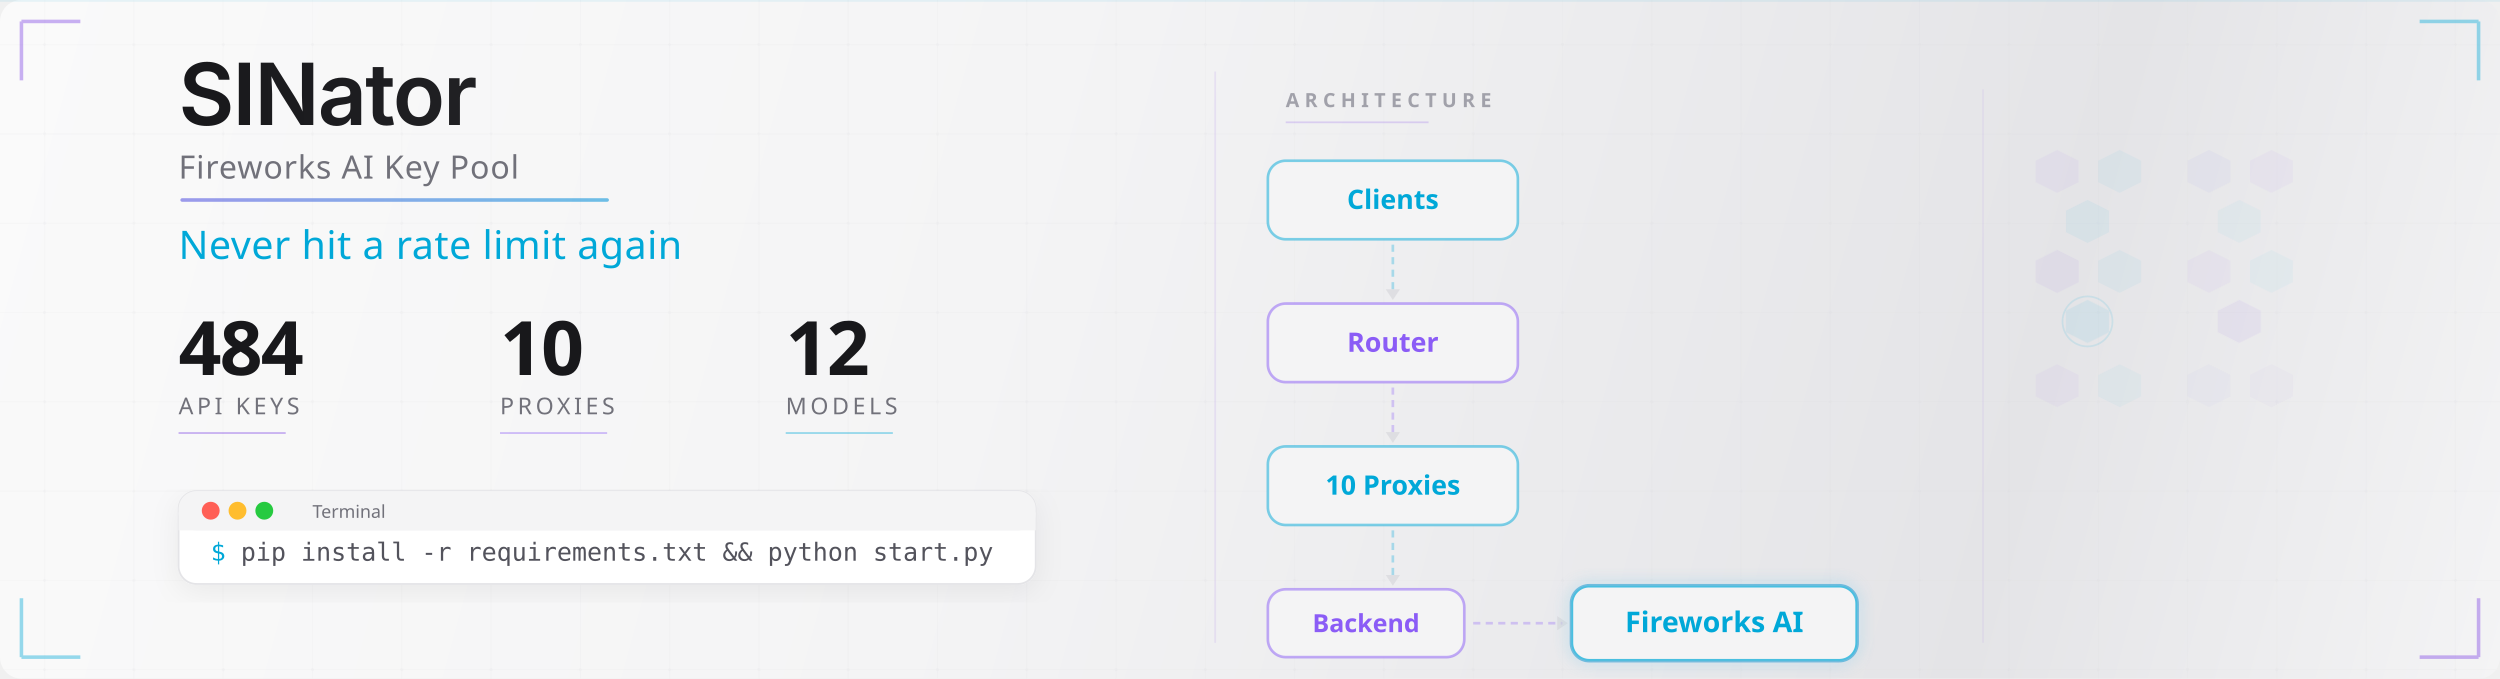
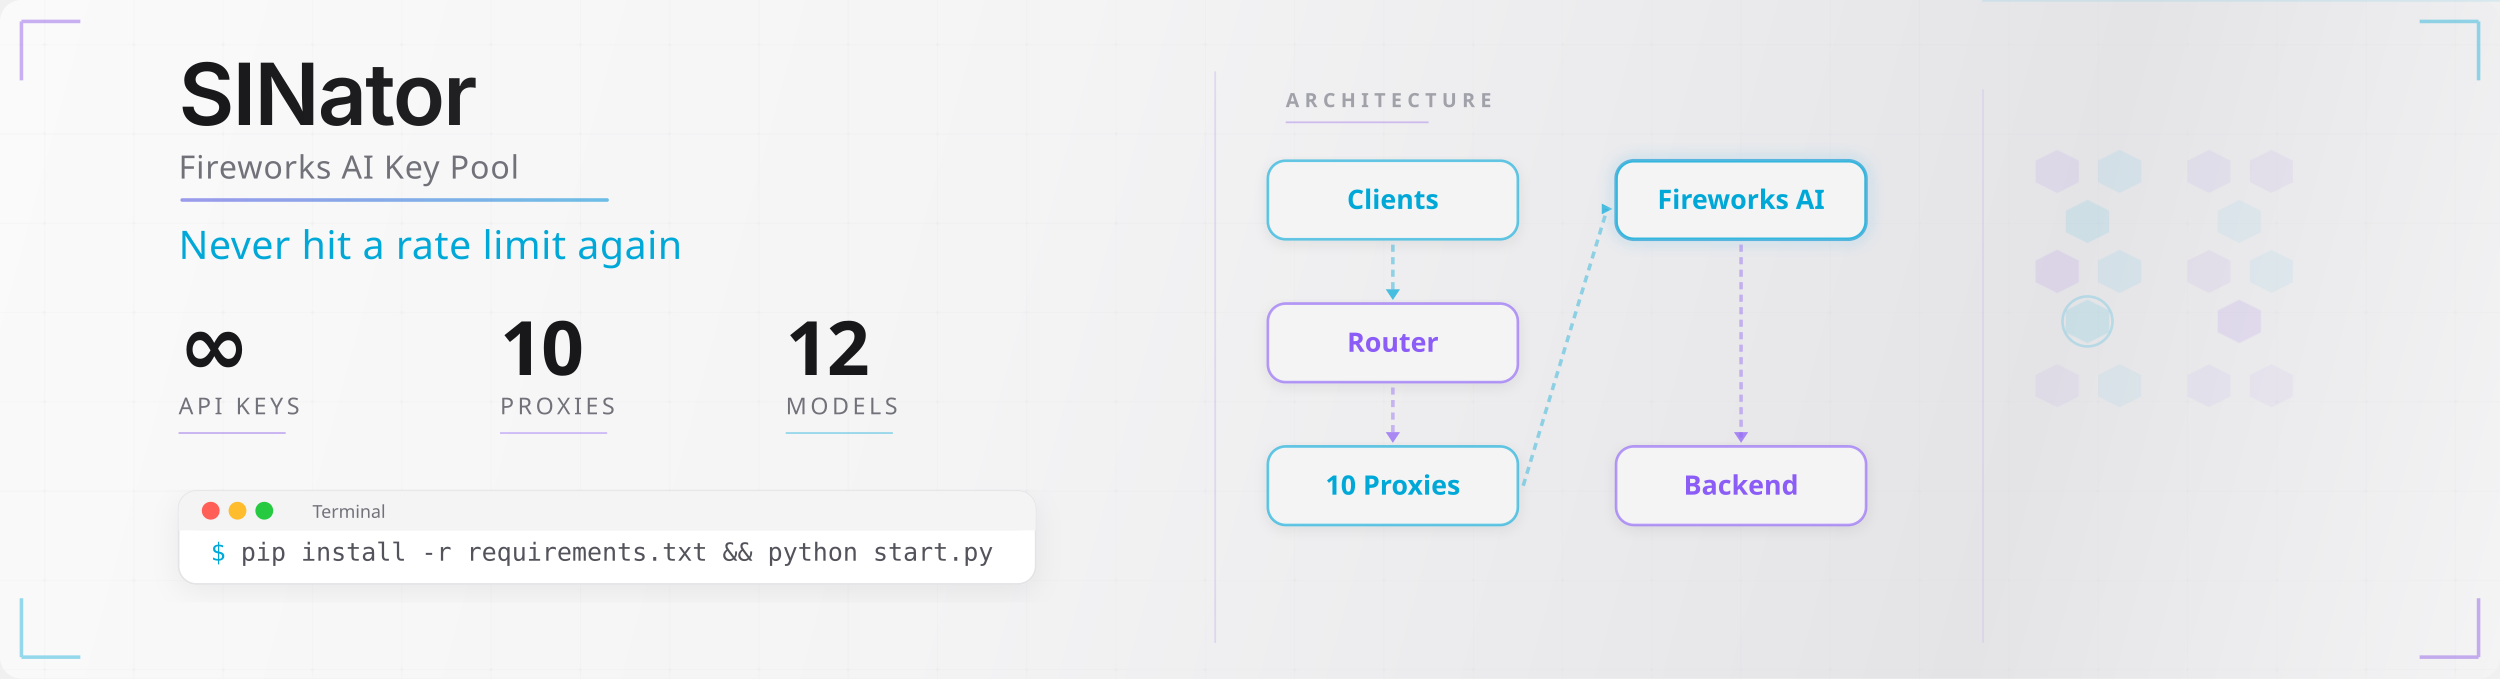
<svg xmlns="http://www.w3.org/2000/svg" width="1400" height="380" viewBox="0 0 1400 380" fill="none">
  <defs>
    <linearGradient id="bgL" x1="0" y1="0" x2="1400" y2="380" gradientUnits="userSpaceOnUse">
      <stop stop-color="#FAFAFA" />
      <stop offset="0.4" stop-color="#F4F4F5" />
      <stop offset="0.8" stop-color="#E4E4E7" />
      <stop offset="1" stop-color="#F4F4F5" />
    </linearGradient>
    <linearGradient id="titleGradL" x1="100" y1="0" x2="600" y2="0" gradientUnits="userSpaceOnUse">
      <stop stop-color="#18181B" />
      <stop offset="0.6" stop-color="#27272A" />
      <stop offset="1" stop-color="#52525B" />
    </linearGradient>
    <linearGradient id="accentL" x1="0" y1="0" x2="400" y2="0" gradientUnits="userSpaceOnUse">
      <stop stop-color="#7B3FE4" />
      <stop offset="1" stop-color="#00A8D8" />
    </linearGradient>
    <linearGradient id="lineGradL" x1="0" y1="0" x2="1400" y2="0">
      <stop stop-color="#7B3FE4" stop-opacity="0" />
      <stop offset="0.15" stop-color="#7B3FE4" stop-opacity="0.4" />
      <stop offset="0.5" stop-color="#00A8D8" stop-opacity="0.5" />
      <stop offset="0.85" stop-color="#7B3FE4" stop-opacity="0.4" />
      <stop offset="1" stop-color="#7B3FE4" stop-opacity="0" />
    </linearGradient>
    <linearGradient id="nodeCyanL" x1="0" y1="0" x2="0" y2="44" gradientUnits="userSpaceOnUse">
      <stop stop-color="#FFFFFF" />
      <stop offset="1" stop-color="#F4F4F5" />
    </linearGradient>
    <linearGradient id="nodePurpleL" x1="0" y1="0" x2="0" y2="44" gradientUnits="userSpaceOnUse">
      <stop stop-color="#FFFFFF" />
      <stop offset="1" stop-color="#F4F4F5" />
    </linearGradient>
    <filter id="glowL" x="-20%" y="-20%" width="140%" height="140%">
      <feGaussianBlur stdDeviation="2" result="blur" />
      <feMerge>
        <feMergeNode in="blur" />
        <feMergeNode in="SourceGraphic" />
      </feMerge>
    </filter>
    <filter id="fireGlowL" x="-30%" y="-30%" width="160%" height="160%">
      <feGaussianBlur stdDeviation="4" result="blur" />
      <feMerge>
        <feMergeNode in="blur" />
        <feMergeNode in="SourceGraphic" />
      </feMerge>
    </filter>
    <filter id="cardShadowL" x="-10%" y="-10%" width="120%" height="130%">
      <feDropShadow dx="0" dy="4" stdDeviation="8" flood-color="#000000" flood-opacity="0.06" />
    </filter>
+     <filter id="nodeShadowL" x="-10%" y="-10%" width="120%" height="130%">
+       <feDropShadow dx="0" dy="2" stdDeviation="4" flood-color="#000000" flood-opacity="0.08" />
+     </filter>
    <pattern id="gridL" x="0" y="0" width="50" height="50" patternUnits="userSpaceOnUse">
      <circle cx="25" cy="25" r="0.8" fill="#D4D4D8" />
      <line x1="25" y1="0" x2="25" y2="50" stroke="#D4D4D8" stroke-width="0.3" />
      <line x1="0" y1="25" x2="50" y2="25" stroke="#D4D4D8" stroke-width="0.3" />
    </pattern>
  </defs>
  <rect width="1400" height="380" fill="url(#bgL)" rx="12" />
  <rect width="1400" height="380" fill="url(#gridL)" rx="12" opacity="0.2" />
  <rect x="60" y="0" width="1280" height="2" fill="url(#lineGradL)" />
  <rect x="60" y="378" width="1280" height="2" fill="url(#lineGradL)" />
  <path d="M12 12 L12 45 M12 12 L45 12" stroke="#7B3FE4" stroke-width="2" opacity="0.4" />
  <path d="M1388 12 L1388 45 M1388 12 L1355 12" stroke="#00A8D8" stroke-width="2" opacity="0.4" />
  <path d="M12 368 L12 335 M12 368 L45 368" stroke="#00A8D8" stroke-width="2" opacity="0.4" />
  <path d="M1388 368 L1388 335 M1388 368 L1355 368" stroke="#7B3FE4" stroke-width="2" opacity="0.4" />
  <text x="100" y="70" font-family="ui-sans-serif, system-ui, -apple-system, BlinkMacSystemFont, 'Segoe UI', sans-serif" font-size="48" font-weight="600" fill="url(#titleGradL)" letter-spacing="-1">SINator</text>
  <text x="100" y="100" font-family="ui-sans-serif, system-ui, sans-serif" font-size="18" font-weight="400" fill="#71717A" letter-spacing="0.5">Fireworks AI Key Pool</text>
  <rect x="101" y="111" width="240" height="2" fill="url(#accentL)" rx="1" opacity="0.6" />
  <text x="100" y="145" font-family="ui-sans-serif, system-ui, sans-serif" font-size="22" font-weight="500" fill="#00A8D8" letter-spacing="0.3">Never hit a rate limit again</text>
-   <text x="100" y="210" font-family="ui-sans-serif, system-ui, sans-serif" font-size="42" font-weight="700" fill="#18181B" letter-spacing="-1">484</text>
+   <text x="100" y="210" font-family="ui-sans-serif, system-ui, sans-serif" font-size="48" font-weight="700" fill="#18181B" letter-spacing="-1">∞</text>
  <text x="100" y="232" font-family="ui-sans-serif, system-ui, sans-serif" font-size="13" font-weight="500" fill="#71717A" letter-spacing="2">API KEYS</text>
  <rect x="100" y="242" width="60" height="1" fill="#7B3FE4" opacity="0.4" />
  <text x="280" y="210" font-family="ui-sans-serif, system-ui, sans-serif" font-size="42" font-weight="700" fill="#18181B" letter-spacing="-1">10</text>
  <text x="280" y="232" font-family="ui-sans-serif, system-ui, sans-serif" font-size="13" font-weight="500" fill="#71717A" letter-spacing="2">PROXIES</text>
  <rect x="280" y="242" width="60" height="1" fill="#8B5CF6" opacity="0.4" />
  <text x="440" y="210" font-family="ui-sans-serif, system-ui, sans-serif" font-size="42" font-weight="700" fill="#18181B" letter-spacing="-1">12</text>
  <text x="440" y="232" font-family="ui-sans-serif, system-ui, sans-serif" font-size="13" font-weight="500" fill="#71717A" letter-spacing="2">MODELS</text>
  <rect x="440" y="242" width="60" height="1" fill="#00A8D8" opacity="0.4" />
  <g filter="url(#cardShadowL)">
    <rect x="100" y="275" width="480" height="52" rx="10" fill="#FFFFFF" stroke="#E4E4E7" stroke-width="1" />
    <rect x="100" y="275" width="480" height="22" rx="10" fill="#F4F4F5" />
    <rect x="100" y="287" width="480" height="10" fill="#F4F4F5" />
    <circle cx="118" cy="286" r="5" fill="#FF5F57" />
    <circle cx="133" cy="286" r="5" fill="#FFBD2E" />
    <circle cx="148" cy="286" r="5" fill="#28CA41" />
    <text x="175" y="290" font-family="ui-sans-serif, system-ui, sans-serif" font-size="10" font-weight="500" fill="#71717A">Terminal</text>
    <text x="118" y="314" font-family="ui-monospace, 'SF Mono', Menlo, monospace" font-size="14" font-weight="400" fill="#52525B">
      <tspan fill="#00A8D8">$</tspan> pip install -r requirements.txt &amp;&amp; python start.py</text>
  </g>
-   <rect x="680" y="40" width="1" height="320" fill="#7B3FE4" opacity="0.1" />
+   <rect x="680" y="40" width="1" height="320" fill="#7B3FE4" opacity="0.15" />
  <text x="720" y="60" font-family="ui-sans-serif, system-ui, sans-serif" font-size="11" font-weight="600" fill="#A1A1AA" letter-spacing="3">ARCHITECTURE</text>
-   <rect x="720" y="68" width="80" height="1" fill="#7B3FE4" opacity="0.2" />
-   <rect x="710" y="90" width="140" height="44" rx="10" fill="url(#nodeCyanL)" stroke="#00A8D8" stroke-width="1.5" stroke-opacity="0.5">
-     <animate attributeName="stroke-opacity" values="0.3;0.8;0.3" dur="4s" begin="0s" repeatCount="indefinite" />
-   </rect>
-   <text x="780" y="117" text-anchor="middle" font-family="ui-sans-serif, system-ui, sans-serif" font-size="15" font-weight="600" fill="#00A8D8">Clients</text>
-   <line x1="780" y1="137" x2="780" y2="165" stroke="#00A8D8" stroke-width="1.5" stroke-dasharray="4 3" stroke-opacity="0.3">
+   <rect x="720" y="68" width="80" height="1" fill="#7B3FE4" opacity="0.3" />
+   <g filter="url(#nodeShadowL)">
+     <rect x="710" y="90" width="140" height="44" rx="10" fill="url(#nodeCyanL)" stroke="#00A8D8" stroke-width="1.5" stroke-opacity="0.6">
+       <animate attributeName="stroke-opacity" values="0.4;0.9;0.4" dur="4s" begin="0s" repeatCount="indefinite" />
+     </rect>
+     <text x="780" y="117" text-anchor="middle" font-family="ui-sans-serif, system-ui, sans-serif" font-size="15" font-weight="600" fill="#00A8D8">Clients</text>
+   </g>
+   <line x1="780" y1="137" x2="780" y2="165" stroke="#00A8D8" stroke-width="2" stroke-dasharray="4 3" stroke-opacity="0.4">
    <animate attributeName="stroke-dashoffset" from="0" to="-7" dur="0.5s" repeatCount="indefinite" />
  </line>
-   <polygon points="776,162 780,168 784,162" fill="#D4D4D8" opacity="0.6">
-     <animate attributeName="opacity" values="0.3;0.9;0.3" dur="4s" begin="0.5s" repeatCount="indefinite" />
+   <polygon points="776,162 780,168 784,162" fill="#00A8D8" opacity="0.7">
+     <animate attributeName="opacity" values="0.4;1;0.4" dur="4s" begin="0.5s" repeatCount="indefinite" />
  </polygon>
  <circle cx="780" cy="137" r="3" fill="#00A8D8" filter="url(#glowL)" opacity="0">
    <animate attributeName="cy" values="137;165" dur="1s" begin="0.5s" repeatCount="indefinite" />
    <animate attributeName="opacity" values="0;1;0" dur="1s" begin="0.5s" repeatCount="indefinite" />
  </circle>
-   <rect x="710" y="170" width="140" height="44" rx="10" fill="url(#nodePurpleL)" stroke="#8B5CF6" stroke-width="1.5" stroke-opacity="0.5">
-     <animate attributeName="stroke-opacity" values="0.3;0.8;0.3" dur="4s" begin="1s" repeatCount="indefinite" />
-   </rect>
-   <text x="780" y="197" text-anchor="middle" font-family="ui-sans-serif, system-ui, sans-serif" font-size="15" font-weight="600" fill="#8B5CF6">Router</text>
-   <line x1="780" y1="217" x2="780" y2="245" stroke="#8B5CF6" stroke-width="1.5" stroke-dasharray="4 3" stroke-opacity="0.3">
+   <g filter="url(#nodeShadowL)">
+     <rect x="710" y="170" width="140" height="44" rx="10" fill="url(#nodePurpleL)" stroke="#8B5CF6" stroke-width="1.5" stroke-opacity="0.6">
+       <animate attributeName="stroke-opacity" values="0.4;0.9;0.4" dur="4s" begin="1s" repeatCount="indefinite" />
+     </rect>
+     <text x="780" y="197" text-anchor="middle" font-family="ui-sans-serif, system-ui, sans-serif" font-size="15" font-weight="600" fill="#8B5CF6">Router</text>
+   </g>
+   <line x1="780" y1="217" x2="780" y2="245" stroke="#8B5CF6" stroke-width="2" stroke-dasharray="4 3" stroke-opacity="0.4">
    <animate attributeName="stroke-dashoffset" from="0" to="-7" dur="0.5s" begin="0.5s" repeatCount="indefinite" />
  </line>
-   <polygon points="776,242 780,248 784,242" fill="#D4D4D8" opacity="0.6">
-     <animate attributeName="opacity" values="0.3;0.9;0.3" dur="4s" begin="1.5s" repeatCount="indefinite" />
+   <polygon points="776,242 780,248 784,242" fill="#8B5CF6" opacity="0.7">
+     <animate attributeName="opacity" values="0.4;1;0.4" dur="4s" begin="1.5s" repeatCount="indefinite" />
  </polygon>
  <circle cx="780" cy="217" r="3" fill="#8B5CF6" filter="url(#glowL)" opacity="0">
    <animate attributeName="cy" values="217;245" dur="1s" begin="1.5s" repeatCount="indefinite" />
    <animate attributeName="opacity" values="0;1;0" dur="1s" begin="1.5s" repeatCount="indefinite" />
  </circle>
-   <rect x="710" y="250" width="140" height="44" rx="10" fill="url(#nodeCyanL)" stroke="#00A8D8" stroke-width="1.5" stroke-opacity="0.5">
-     <animate attributeName="stroke-opacity" values="0.3;0.8;0.3" dur="4s" begin="2s" repeatCount="indefinite" />
-   </rect>
-   <text x="780" y="277" text-anchor="middle" font-family="ui-sans-serif, system-ui, sans-serif" font-size="15" font-weight="600" fill="#00A8D8">10 Proxies</text>
-   <line x1="780" y1="297" x2="780" y2="325" stroke="#00A8D8" stroke-width="1.5" stroke-dasharray="4 3" stroke-opacity="0.3">
+   <g filter="url(#nodeShadowL)">
+     <rect x="710" y="250" width="140" height="44" rx="10" fill="url(#nodeCyanL)" stroke="#00A8D8" stroke-width="1.5" stroke-opacity="0.6">
+       <animate attributeName="stroke-opacity" values="0.4;0.9;0.4" dur="4s" begin="2s" repeatCount="indefinite" />
+     </rect>
+     <text x="780" y="277" text-anchor="middle" font-family="ui-sans-serif, system-ui, sans-serif" font-size="15" font-weight="600" fill="#00A8D8">10 Proxies</text>
+   </g>
+   <line x1="853" y1="272" x2="900" y2="117" stroke="#00A8D8" stroke-width="2" stroke-dasharray="4 3" stroke-opacity="0.4">
    <animate attributeName="stroke-dashoffset" from="0" to="-7" dur="0.5s" repeatCount="indefinite" />
  </line>
-   <polygon points="776,322 780,328 784,322" fill="#D4D4D8" opacity="0.6">
-     <animate attributeName="opacity" values="0.3;0.9;0.3" dur="4s" begin="2.5s" repeatCount="indefinite" />
+   <polygon points="897,120 903,117 897,114" fill="#00A8D8" opacity="0.7">
+     <animate attributeName="opacity" values="0.4;1;0.4" dur="4s" begin="2.5s" repeatCount="indefinite" />
  </polygon>
-   <circle cx="780" cy="297" r="3" fill="#00A8D8" filter="url(#glowL)" opacity="0">
-     <animate attributeName="cy" values="297;325" dur="1s" begin="2.5s" repeatCount="indefinite" />
+   <circle cx="853" cy="272" r="3" fill="#00A8D8" filter="url(#glowL)" opacity="0">
+     <animate attributeName="cx" values="853;900" dur="1s" begin="2.5s" repeatCount="indefinite" />
+     <animate attributeName="cy" values="272;117" dur="1s" begin="2.5s" repeatCount="indefinite" />
    <animate attributeName="opacity" values="0;1;0" dur="1s" begin="2.5s" repeatCount="indefinite" />
  </circle>
-   <rect x="710" y="330" width="110" height="38" rx="10" fill="url(#nodePurpleL)" stroke="#8B5CF6" stroke-width="1.5" stroke-opacity="0.5">
-     <animate attributeName="stroke-opacity" values="0.3;0.8;0.3" dur="4s" begin="3s" repeatCount="indefinite" />
-   </rect>
-   <text x="765" y="354" text-anchor="middle" font-family="ui-sans-serif, system-ui, sans-serif" font-size="14" font-weight="600" fill="#8B5CF6">Backend</text>
-   <line x1="825" y1="349" x2="875" y2="349" stroke="#8B5CF6" stroke-width="1.5" stroke-dasharray="4 3" stroke-opacity="0.3">
+   <g filter="url(#fireGlowL)">
+     <rect x="905" y="90" width="140" height="44" rx="10" fill="url(#nodeCyanL)" stroke="#00A8D8" stroke-width="2" stroke-opacity="0.8">
+       <animate attributeName="stroke-opacity" values="0.5;1;0.5" dur="3s" begin="3.5s" repeatCount="indefinite" />
+     </rect>
+     <text x="975" y="117" text-anchor="middle" font-family="ui-sans-serif, system-ui, sans-serif" font-size="15" font-weight="700" fill="#00A8D8">Fireworks AI</text>
+   </g>
+   <line x1="975" y1="137" x2="975" y2="245" stroke="#8B5CF6" stroke-width="2" stroke-dasharray="4 3" stroke-opacity="0.4">
    <animate attributeName="stroke-dashoffset" from="0" to="-7" dur="0.4s" repeatCount="indefinite" />
  </line>
-   <polygon points="872,345 878,349 872,353" fill="#D4D4D8" opacity="0.6">
-     <animate attributeName="opacity" values="0.3;0.9;0.3" dur="4s" begin="3.5s" repeatCount="indefinite" />
+   <polygon points="971,242 975,248 979,242" fill="#8B5CF6" opacity="0.7">
+     <animate attributeName="opacity" values="0.4;1;0.4" dur="4s" begin="3.5s" repeatCount="indefinite" />
  </polygon>
-   <circle cx="825" cy="349" r="3" fill="#8B5CF6" filter="url(#glowL)" opacity="0">
-     <animate attributeName="cx" values="825;875" dur="0.8s" begin="3.5s" repeatCount="indefinite" />
+   <circle cx="975" cy="137" r="3" fill="#8B5CF6" filter="url(#glowL)" opacity="0">
+     <animate attributeName="cy" values="137;245" dur="0.8s" begin="3.5s" repeatCount="indefinite" />
    <animate attributeName="opacity" values="0;1;0" dur="0.8s" begin="3.5s" repeatCount="indefinite" />
  </circle>
-   <rect x="880" y="328" width="160" height="42" rx="10" fill="url(#nodeCyanL)" stroke="#00A8D8" stroke-width="2" stroke-opacity="0.7" filter="url(#fireGlowL)">
-     <animate attributeName="stroke-opacity" values="0.4;1;0.4" dur="3s" begin="3.5s" repeatCount="indefinite" />
-   </rect>
-   <text x="960" y="354" text-anchor="middle" font-family="ui-sans-serif, system-ui, sans-serif" font-size="16" font-weight="700" fill="#00A8D8">Fireworks AI</text>
-   <rect x="1110" y="50" width="1" height="310" fill="#7B3FE4" opacity="0.06" />
-   <polygon points="1140,90 1152,84 1164,90 1164,102 1152,108 1140,102" fill="#7B3FE4" opacity="0.05" stroke="#7B3FE4" stroke-width="0.5" stroke-opacity="0.15" />
-   <polygon points="1175,90 1187,84 1199,90 1199,102 1187,108 1175,102" fill="#00A8D8" opacity="0.05" stroke="#00A8D8" stroke-width="0.5" stroke-opacity="0.15" />
-   <polygon points="1157,118 1169,112 1181,118 1181,130 1169,136 1157,130" fill="#00A8D8" opacity="0.06" stroke="#00A8D8" stroke-width="0.5" stroke-opacity="0.2" />
-   <polygon points="1140,146 1152,140 1164,146 1164,158 1152,164 1140,158" fill="#7B3FE4" opacity="0.06" stroke="#7B3FE4" stroke-width="0.5" stroke-opacity="0.2" />
-   <polygon points="1175,146 1187,140 1199,146 1199,158 1187,164 1175,158" fill="#00A8D8" opacity="0.05" stroke="#00A8D8" stroke-width="0.5" stroke-opacity="0.15" />
-   <polygon points="1157,174 1169,168 1181,174 1181,186 1169,192 1157,186" fill="#00A8D8" opacity="0.08" stroke="#00A8D8" stroke-width="0.8" stroke-opacity="0.25" />
-   <polygon points="1225,90 1237,84 1249,90 1249,102 1237,108 1225,102" fill="#4F46E5" opacity="0.04" stroke="#4F46E5" stroke-width="0.5" stroke-opacity="0.1" />
-   <polygon points="1260,90 1272,84 1284,90 1284,102 1272,108 1260,102" fill="#7B3FE4" opacity="0.04" stroke="#7B3FE4" stroke-width="0.5" stroke-opacity="0.1" />
-   <polygon points="1242,118 1254,112 1266,118 1266,130 1254,136 1242,130" fill="#00A8D8" opacity="0.04" stroke="#00A8D8" stroke-width="0.5" stroke-opacity="0.1" />
-   <polygon points="1225,146 1237,140 1249,146 1249,158 1237,164 1225,158" fill="#7B3FE4" opacity="0.04" stroke="#7B3FE4" stroke-width="0.5" stroke-opacity="0.1" />
-   <polygon points="1260,146 1272,140 1284,146 1284,158 1272,164 1260,158" fill="#00A8D8" opacity="0.04" stroke="#00A8D8" stroke-width="0.5" stroke-opacity="0.1" />
-   <polygon points="1242,174 1254,168 1266,174 1266,186 1254,192 1242,186" fill="#7B3FE4" opacity="0.06" stroke="#7B3FE4" stroke-width="0.8" stroke-opacity="0.15" />
-   <polygon points="1140,210 1152,204 1164,210 1164,222 1152,228 1140,222" fill="#7B3FE4" opacity="0.04" stroke="#7B3FE4" stroke-width="0.5" stroke-opacity="0.1" />
-   <polygon points="1175,210 1187,204 1199,210 1199,222 1187,228 1175,222" fill="#00A8D8" opacity="0.04" stroke="#00A8D8" stroke-width="0.5" stroke-opacity="0.1" />
-   <polygon points="1225,210 1237,204 1249,210 1249,222 1237,228 1225,222" fill="#4F46E5" opacity="0.03" stroke="#4F46E5" stroke-width="0.5" stroke-opacity="0.08" />
-   <polygon points="1260,210 1272,204 1284,210 1284,222 1272,228 1260,222" fill="#7B3FE4" opacity="0.03" stroke="#7B3FE4" stroke-width="0.5" stroke-opacity="0.08" />
-   <circle cx="1169" cy="180" r="14" fill="none" stroke="#00A8D8" stroke-width="1" opacity="0.12">
-     <animate attributeName="r" values="14;24;14" dur="3s" repeatCount="indefinite" />
-     <animate attributeName="opacity" values="0.15;0;0.15" dur="3s" repeatCount="indefinite" />
+   <g filter="url(#nodeShadowL)">
+     <rect x="905" y="250" width="140" height="44" rx="10" fill="url(#nodePurpleL)" stroke="#8B5CF6" stroke-width="1.5" stroke-opacity="0.6">
+       <animate attributeName="stroke-opacity" values="0.4;0.9;0.4" dur="4s" begin="3s" repeatCount="indefinite" />
+     </rect>
+     <text x="975" y="277" text-anchor="middle" font-family="ui-sans-serif, system-ui, sans-serif" font-size="15" font-weight="600" fill="#8B5CF6">Backend</text>
+   </g>
+   <rect x="1110" y="50" width="1" height="310" fill="#7B3FE4" opacity="0.1" />
+   <polygon points="1140,90 1152,84 1164,90 1164,102 1152,108 1140,102" fill="#7B3FE4" opacity="0.08" stroke="#7B3FE4" stroke-width="0.8" stroke-opacity="0.25" />
+   <polygon points="1175,90 1187,84 1199,90 1199,102 1187,108 1175,102" fill="#00A8D8" opacity="0.08" stroke="#00A8D8" stroke-width="0.8" stroke-opacity="0.25" />
+   <polygon points="1157,118 1169,112 1181,118 1181,130 1169,136 1157,130" fill="#00A8D8" opacity="0.1" stroke="#00A8D8" stroke-width="0.8" stroke-opacity="0.3" />
+   <polygon points="1140,146 1152,140 1164,146 1164,158 1152,164 1140,158" fill="#7B3FE4" opacity="0.1" stroke="#7B3FE4" stroke-width="0.8" stroke-opacity="0.3" />
+   <polygon points="1175,146 1187,140 1199,146 1199,158 1187,164 1175,158" fill="#00A8D8" opacity="0.08" stroke="#00A8D8" stroke-width="0.8" stroke-opacity="0.25" />
+   <polygon points="1157,174 1169,168 1181,174 1181,186 1169,192 1157,186" fill="#00A8D8" opacity="0.12" stroke="#00A8D8" stroke-width="1" stroke-opacity="0.35" />
+   <polygon points="1225,90 1237,84 1249,90 1249,102 1237,108 1225,102" fill="#4F46E5" opacity="0.06" stroke="#4F46E5" stroke-width="0.8" stroke-opacity="0.15" />
+   <polygon points="1260,90 1272,84 1284,90 1284,102 1272,108 1260,102" fill="#7B3FE4" opacity="0.06" stroke="#7B3FE4" stroke-width="0.8" stroke-opacity="0.15" />
+   <polygon points="1242,118 1254,112 1266,118 1266,130 1254,136 1242,130" fill="#00A8D8" opacity="0.06" stroke="#00A8D8" stroke-width="0.8" stroke-opacity="0.15" />
+   <polygon points="1225,146 1237,140 1249,146 1249,158 1237,164 1225,158" fill="#7B3FE4" opacity="0.06" stroke="#7B3FE4" stroke-width="0.8" stroke-opacity="0.15" />
+   <polygon points="1260,146 1272,140 1284,146 1284,158 1272,164 1260,158" fill="#00A8D8" opacity="0.06" stroke="#00A8D8" stroke-width="0.8" stroke-opacity="0.15" />
+   <polygon points="1242,174 1254,168 1266,174 1266,186 1254,192 1242,186" fill="#7B3FE4" opacity="0.1" stroke="#7B3FE4" stroke-width="1" stroke-opacity="0.25" />
+   <polygon points="1140,210 1152,204 1164,210 1164,222 1152,228 1140,222" fill="#7B3FE4" opacity="0.06" stroke="#7B3FE4" stroke-width="0.8" stroke-opacity="0.15" />
+   <polygon points="1175,210 1187,204 1199,210 1199,222 1187,228 1175,222" fill="#00A8D8" opacity="0.06" stroke="#00A8D8" stroke-width="0.8" stroke-opacity="0.15" />
+   <polygon points="1225,210 1237,204 1249,210 1249,222 1237,228 1225,222" fill="#4F46E5" opacity="0.05" stroke="#4F46E5" stroke-width="0.8" stroke-opacity="0.12" />
+   <polygon points="1260,210 1272,204 1284,210 1284,222 1272,228 1260,222" fill="#7B3FE4" opacity="0.05" stroke="#7B3FE4" stroke-width="0.8" stroke-opacity="0.12" />
+   <circle cx="1169" cy="180" r="14" fill="none" stroke="#00A8D8" stroke-width="1.5" opacity="0.2">
+     <animate attributeName="r" values="14;28;14" dur="3s" repeatCount="indefinite" />
+     <animate attributeName="opacity" values="0.25;0;0.25" dur="3s" repeatCount="indefinite" />
  </circle>
-   <rect x="0" y="0" width="1400" height="1" fill="#00A8D8" opacity="0.08">
+   <rect x="1110" y="0" width="290" height="1" fill="#00A8D8" opacity="0.1">
    <animate attributeName="y" values="0;380;0" dur="12s" repeatCount="indefinite" />
-     <animate attributeName="opacity" values="0;0.12;0" dur="12s" repeatCount="indefinite" />
+     <animate attributeName="opacity" values="0;0.15;0" dur="12s" repeatCount="indefinite" />
  </rect>
</svg>
